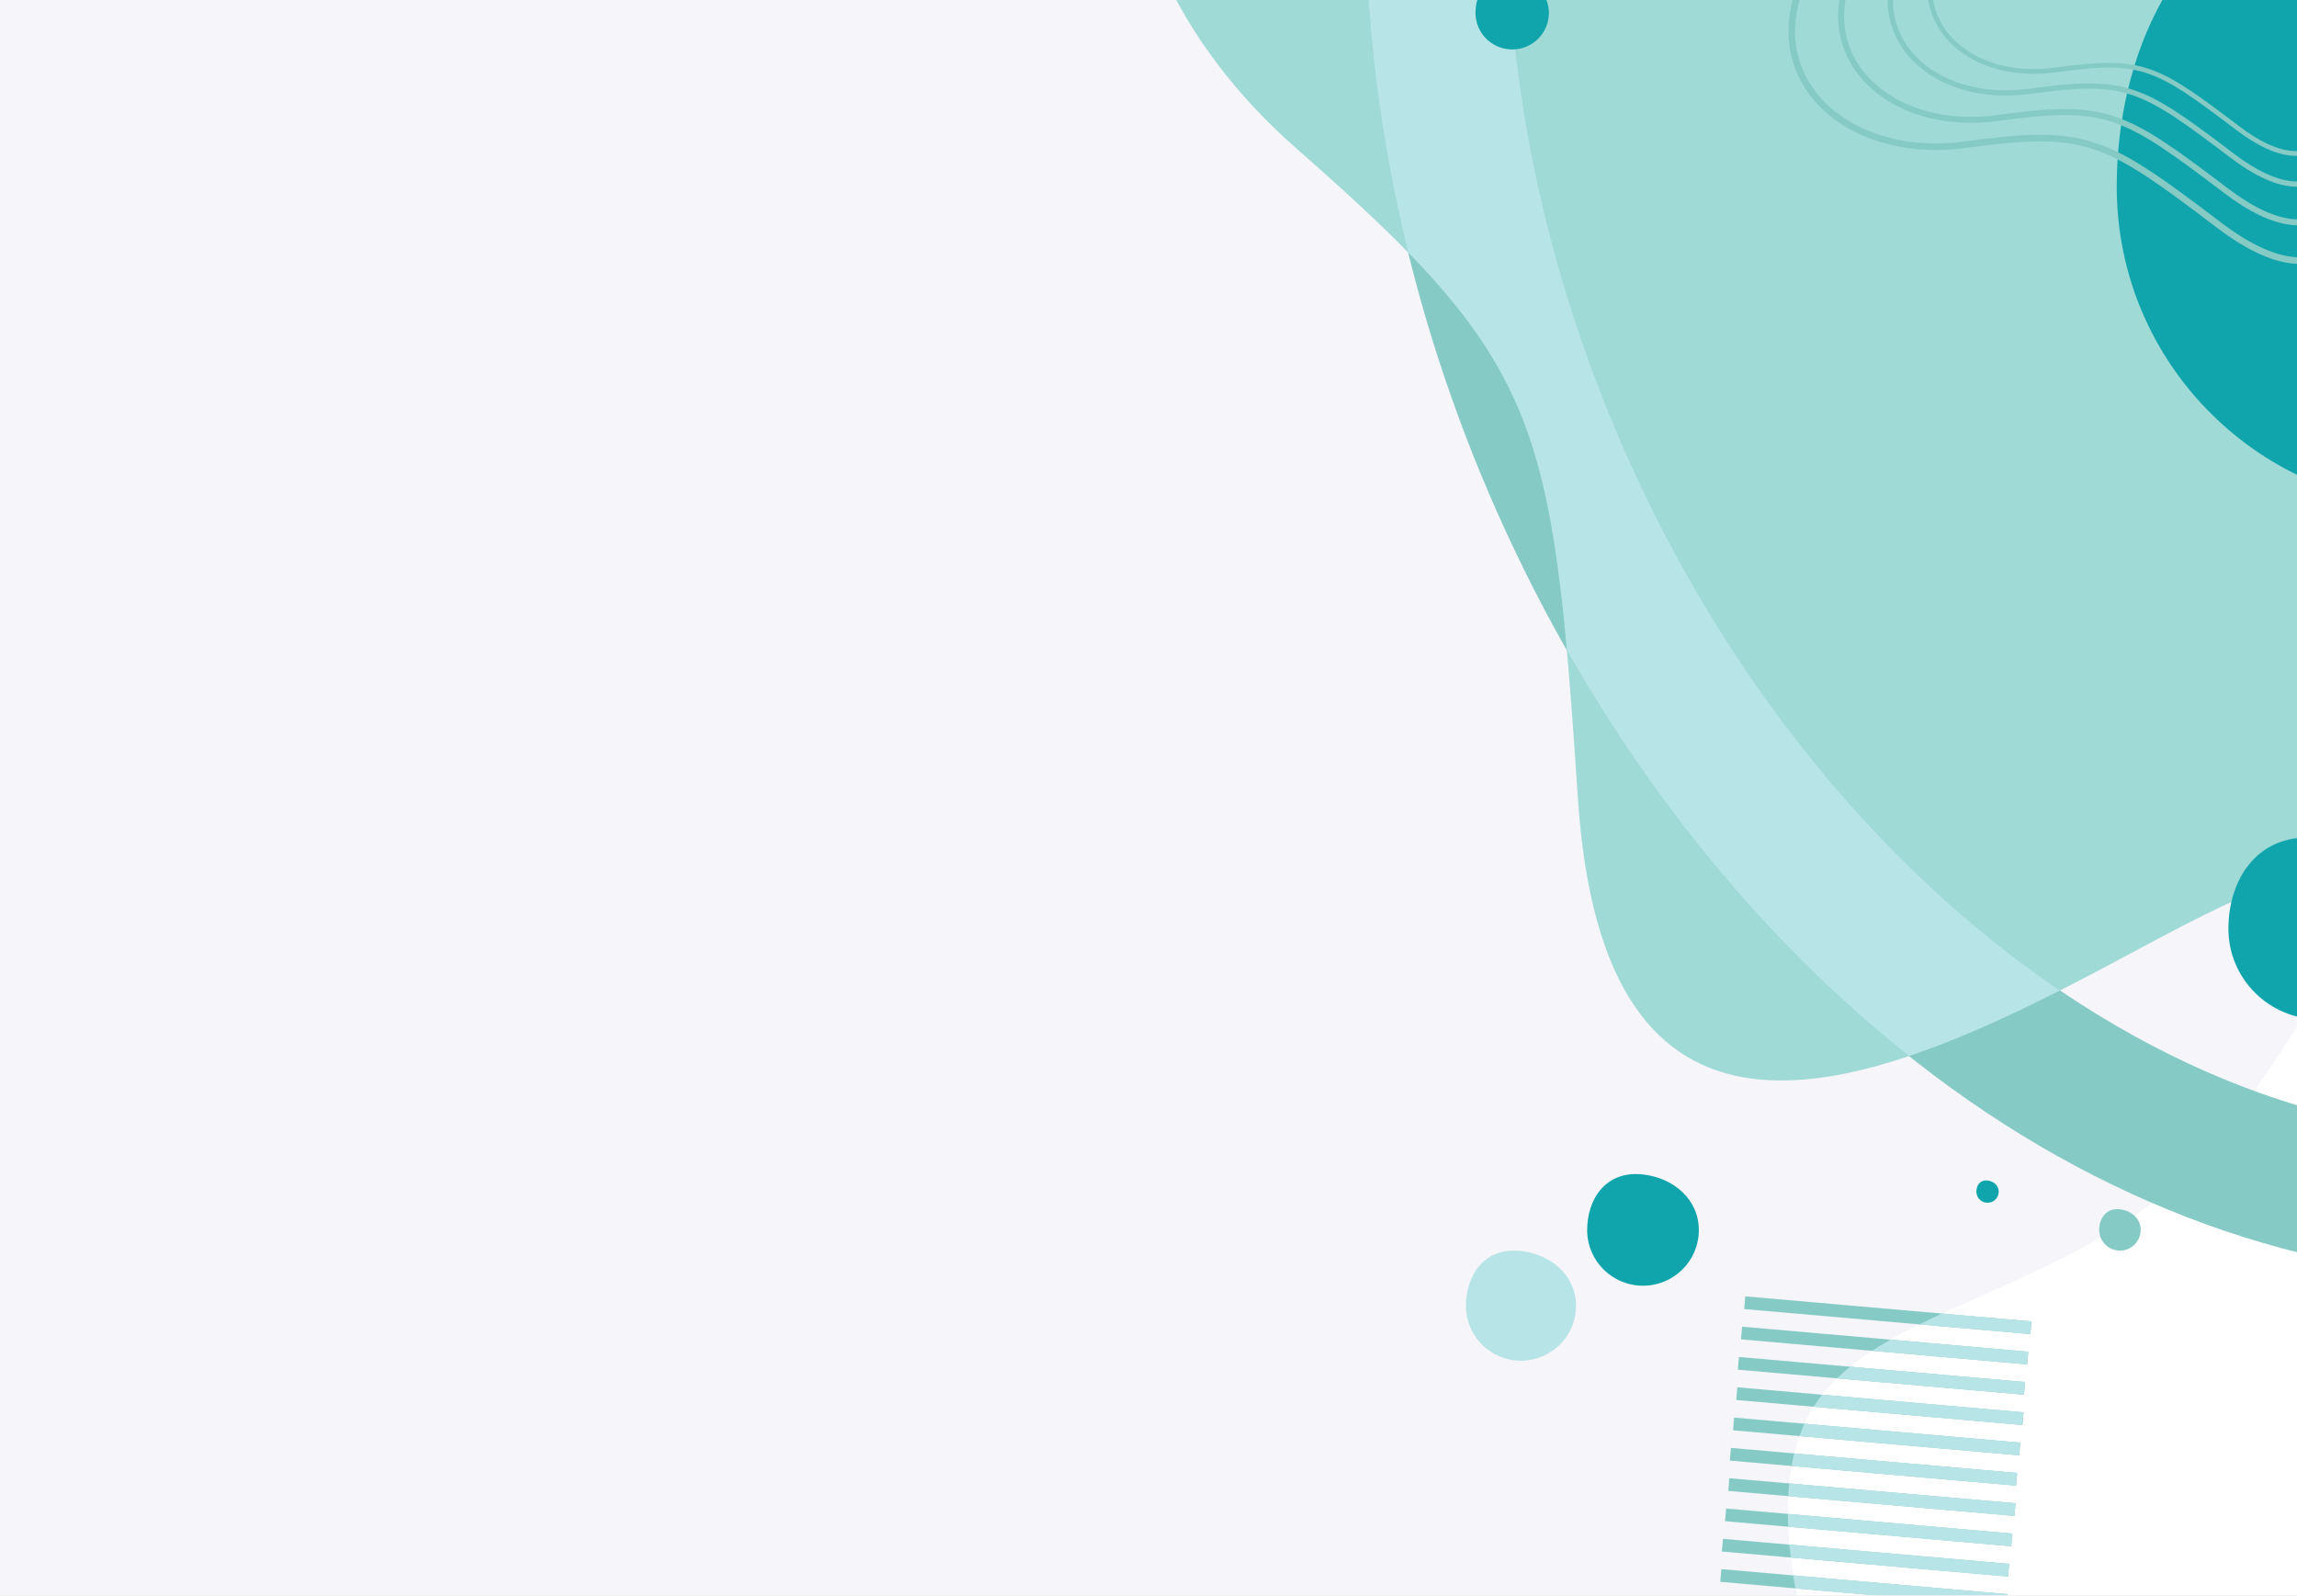
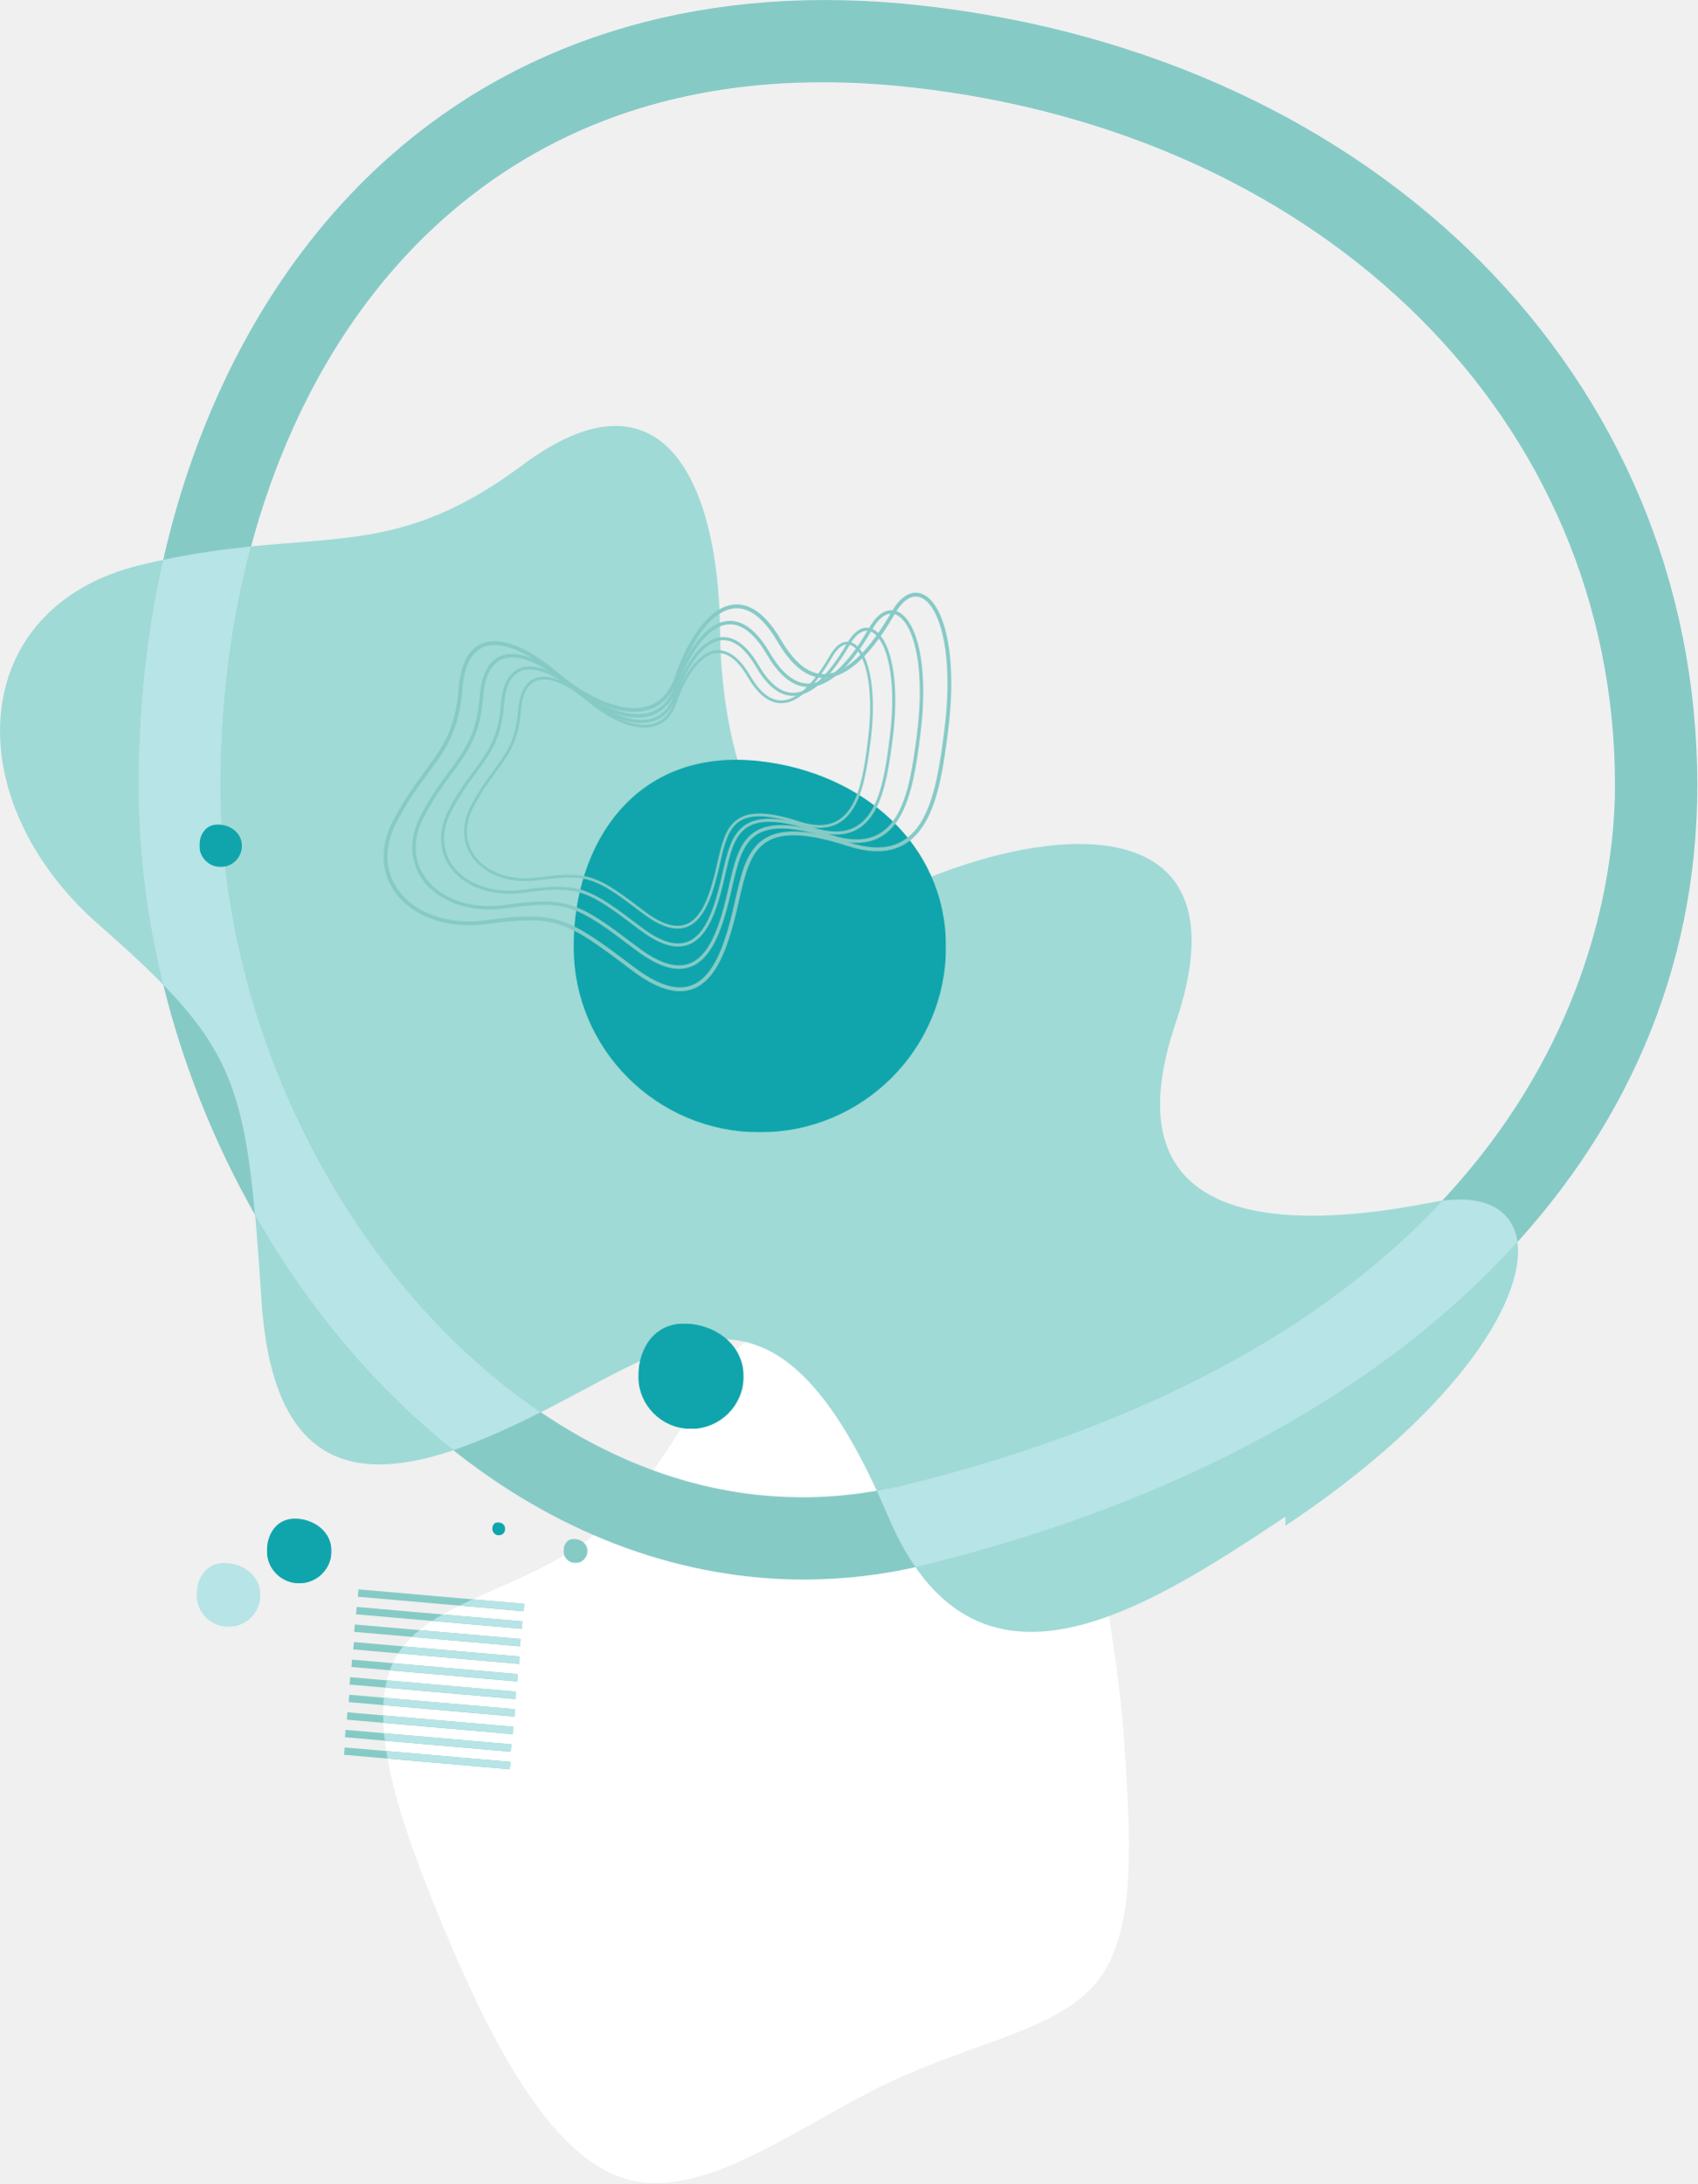
- <svg xmlns="http://www.w3.org/2000/svg" xmlns:xlink="http://www.w3.org/1999/xlink" height="1000" viewBox="0 0 1440 1000" width="1440">
-   <defs>
-     <path id="a" d="m0 0h1440v1000h-1440z" />
-     <mask id="b" fill="#fff">
-       <use fill="#fff" fill-rule="evenodd" xlink:href="#a" />
-     </mask>
-   </defs>
-   <g fill="none" fill-rule="evenodd">
-     <use fill="#f5f5fa" xlink:href="#a" />
-     <g mask="url(#b)">
-       <g transform="matrix(-.6427876 -.7660444 .7660444 -.6427876 1472.256 1593.295)">
-         <path d="m722.168 464.883c-1.22-28.431 2.824-56.092 8.855-82.689 15.756-69.55 45.102-131.779 29.627-181.232-21.389-68.359-128.405-112.592-253.294-151.685-124.834-39.367-267.488-73.875-340.332-25.85-73.037 48.151-76.223 178.555-102.924 282.599-26.66 103.755-76.696 181.306-61.173 248.867 15.66 67.716 96.831 125.716 189.544 193.588 10.081 7.365 209.419 146.435 312.377 154.568 115.336 9.258 241.753-49.97 268.365-136.209 26.557-85.95-46.63-199.178-51.044-301.957" fill="#fff" />
-         <path d="m835.391 206.472 5.649 5.646-127.347 127.354h-.005l-5.649-5.651zm-13.269-13.745 5.649 5.649-127.351 127.351-5.649-5.651zm-13.269-13.745 5.649 5.649-127.351 127.351-5.649-5.651zm-13.912-12.979 5.649 5.649-127.351 127.351-5.649-5.651zm-13.269-13.745 5.649 5.649-127.351 127.351-5.649-5.651zm-13.269-13.745 5.649 5.649-127.351 127.351-5.649-5.651zm-13.912-12.979 5.649 5.649-127.351 127.351-5.649-5.651zm-13.269-13.745 5.649 5.649-127.351 127.351-5.649-5.649zm-13.269-13.745 5.649 5.649-127.351 127.351-5.649-5.649zm-13.912-12.979 5.649 5.651-127.351 127.349-5.649-5.649z" fill="#86cac6" />
-         <path d="m757.46 284.401c-1.219 5.013-2.542 10.094-3.938 15.241l-39.828 39.83h-.005l-5.649-5.651zm6.329-33.342c-.53 4.379-1.216 8.824-2.033 13.332l-61.337 61.336-5.649-5.651zm.932-27.945c.257 3.617.345 7.29.282 11.017l-77.854 77.852-5.649-5.651zm-4.236-22.657.164.504c.868 2.774 1.595 5.588 2.191 8.441l-89.603 89.601-5.649-5.651zm-8.367-18.643c1.419 2.43 2.723 4.891 3.909 7.387l-96.058 96.057-5.649-5.651zm-11.19-15.826c1.743 2.088 3.397 4.201 4.961 6.34l-99.189 99.184-5.649-5.651zm-13.12-13.774c1.977 1.841 3.884 3.702 5.717 5.584l-100.738 100.735-5.649-5.651zm-14.668-12.342c2.157 1.652 4.255 3.319 6.293 5.004l-99.914 99.911-5.649-5.649zm-15.835-11.178c2.298 1.502 4.548 3.019 6.747 4.549l-97.802 97.799-5.649-5.649zm-16.693-10.201c2.414 1.383 4.786 2.779 7.115 4.186l-95.389 95.384-5.649-5.649z" fill="#b7e4e6" />
-       </g>
-     </g>
-     <g mask="url(#b)">
-       <g transform="translate(576.5284 -907)">
-         <path d="m166.545 1366.338c-11.848-185.641-21.91-401.539 215.365-372.338 297.432 36.609 277.426-91.252 284.726-255.525 7.3-164.264 40.161-321.217 255.525-215.365 215.365 105.862 248.215 116.812 441.68 51.101 193.474-65.701 368.688 47.461 313.927 233.625-54.741 186.164-135.053 226.315-113.153 412.489 21.9 186.164-120.463 175.214-262.826 94.902-142.363-80.302-321.227-105.852-343.127 58.411-21.9 164.264-113.162 335.827-270.126 156.963-156.963-178.864-255.516-7.3-306.627 142.363-51.111 149.663-202.124 31.501-224.025-311.627" fill="#9fdad6" transform="matrix(-.5 -.8660254 .8660254 -.5 420.7747 2468.254)" />
-         <path d="m1020.091 89c-162.9 0-301.084 49.861-411.809 148.847-152.387 136.198-239.81 359.201-239.81 611.818 0 248.64 122.099 504.733 311.024 652.434 93.549 73.134 244.61 150.496 432.765 103.609 710.027-176.904 765.211-623.41 765.211-756.043 0-394.083-312.296-704.534-759.461-755.004-33.547-3.78-66.217-5.662-97.919-5.662m-20.348 1620c-130.538 0-260.127-46.537-375.042-136.421-209.71-163.974-345.229-447.678-345.229-722.796 0-278.022 98.217-525.3 269.497-678.428 149.816-133.947 350.049-191.204 578.966-165.264 493.738 55.698 838.537 402.647 838.537 843.693 0 397.717-311.314 712.739-832.768 842.689-44.397 11.061-89.241 16.528-133.96 16.528" fill="#86cac6" />
-         <path d="m1771.902 1343.757-1.234 1.376c-143.251 157.605-360.594 278.465-636.965 347.339-4.432 1.104-8.868 2.152-13.308 3.145l-.004.015c-10.685-15.386-20.635-33.651-29.741-55.122-4.091-9.645-8.161-18.853-12.215-27.64l.001.028c11.136-1.958 22.412-4.345 33.826-7.189 285.8-71.207 465.501-186.096 578.211-306.614l-.009-.018c48.741-6.42 76.855 11.223 81.44 44.681zm-1403.431-494.092c0 248.64 122.099 504.733 311.024 652.434 11.016 8.612 22.83 17.283 35.408 25.803-31.935 16.212-63.993 30.845-94.68 41.147l4.477 3.53c-87.332-68.285-161.798-157.335-218.967-257.881l.009-.014c-11.218-124.545-28.689-176.819-99.518-249.448l-.01-.001c-17.462-70.872-26.743-143.456-26.743-215.452 0-84.802 9.138-166.743 26.699-244.025l.014-.002c35.35-7.447 66.587-11.623 95.173-14.513-21.578 80.536-32.887 167.564-32.887 258.423z" fill="#b7e4e6" />
-       </g>
-     </g>
-     <path d="m948-14.832c12.623 1.419 23 10.26 23 22.916 0 12.655-10.298 22.915-23 22.915-12.702 0-23-10.26-23-22.915 0-12.656 7.551-24.653 23-22.916" fill="#10a5ac" mask="url(#b)" />
-     <path d="m1246 740.051c3.842.432 7 3.123 7 6.975 0 3.852-3.134 6.974-7 6.974-3.866 0-7-3.123-7-6.974 0-3.852 2.298-7.503 7-6.975" fill="#10a5ac" mask="url(#b)" />
-     <path d="m953.5 784.252c18.934 2.128 34.5 15.39 34.5 34.375 0 18.983-15.446 34.373-34.5 34.373-19.053 0-34.5-15.39-34.5-34.373 0-18.985 11.326-36.979 34.5-34.375" fill="#b7e4e6" mask="url(#b)" />
-     <path d="m1528.498-83.528c110.586 12.428 201.502 89.888 201.502 200.768 0 110.872-90.216 200.759-201.502 200.759-111.282 0-201.498-89.888-201.498-200.759 0-110.881 66.151-215.978 201.498-200.768" fill="#10a5ac" mask="url(#b)" />
-     <g mask="url(#b)" stroke="#86cac6">
-       <g transform="matrix(-.9816272 -.190809 .190809 -.9816272 1668.991 208.3584)">
-         <path d="m1.86 329.57c-4.448-69.709-8.22-150.778 80.85-139.814 111.663 13.748 104.147-34.268 106.889-95.948 2.741-61.68 15.073-120.623 95.923-80.871 80.85 39.748 93.186 43.861 165.816 19.191 72.625-24.675 138.402 17.819 117.845 87.722-20.556 69.907-50.703 84.989-42.479 154.891 8.224 69.902-45.225 65.794-98.669 35.639-53.44-30.159-120.587-39.752-128.811 21.933-8.22 61.68-42.479 126.103-101.401 58.938-58.927-67.165-95.928-2.738-115.113 53.454-19.186 56.201-72.625 13.711-80.85-115.134z" stroke-width="4.145" />
-         <path d="m30.325 320.063c-4.002-62.743-7.396-135.701 72.763-125.831 100.495 12.372 93.734-30.84 96.199-86.355 2.47-55.515 13.569-108.56 86.333-72.787 72.763 35.777 83.862 39.481 149.229 17.272 65.367-22.204 124.566 16.039 106.065 78.957-18.5 62.913-45.629 76.486-38.233 139.395 7.401 62.918-40.699 59.219-88.793 32.078-48.1-27.136-108.536-35.772-115.932 19.738-7.406 55.515-38.238 113.496-91.268 53.044-53.035-60.443-86.333-2.466-103.6 48.112-17.267 50.583-65.367 12.34-72.763-103.623z" stroke-width="3.731" />
-         <path d="m58.791 310.555c-3.56-55.768-6.582-120.623 64.682-111.854 89.322 11.001 83.315-27.412 85.505-76.753 2.194-49.35 12.061-96.5 76.742-64.703 64.677 31.802 74.548 35.091 132.652 15.353 58.099-19.738 110.72 14.258 94.276 70.183-16.444 55.92-40.561 67.988-33.987 123.913 6.582 55.925-36.172 52.63-78.927 28.508-42.759-24.123-96.475-31.797-103.053 17.548s-33.983 100.881-81.126 47.151c-47.138-53.73-76.737-2.195-92.082 42.77-15.349 44.956-58.104 10.959-64.682-92.116z" stroke-width="3.317" />
-         <path d="m81.56 302.948c-3.201-50.187-5.92-108.56 58.21-100.664 80.399 9.897 74.99-24.67 76.963-69.083 1.969-44.413 10.851-86.848 69.061-58.23 58.219 28.623 67.092 31.581 119.386 13.817 52.294-17.76 99.653 12.832 84.856 63.167-14.802 50.33-36.508 61.183-30.588 111.518 5.915 50.33-32.562 47.371-71.038 25.66-38.477-21.712-86.825-28.623-92.745 15.795-5.92 44.408-30.588 90.791-73.012 42.435-42.428-48.356-69.07-1.974-82.883 38.492-13.813 40.456-52.29 9.864-58.21-82.905z" stroke-width="2.985" />
-       </g>
-     </g>
-     <path d="m1453.999 525.417c31.282 3.516 57.001 25.427 57.001 56.793 0 31.363-25.52 56.79-57.001 56.79-31.479 0-56.999-25.427-56.999-56.79 0-31.366 18.713-61.095 56.999-56.793" fill="#10a5ac" mask="url(#b)" />
-     <path d="m1329 758.095c7.135.802 13 5.799 13 12.953 0 7.153-5.82 12.952-13 12.952-7.179 0-13-5.799-13-12.952 0-7.154 4.268-13.934 13-12.953" fill="#86cac6" mask="url(#b)" />
-     <path d="m1030 736.256c19.208 2.159 35 15.613 35 34.873 0 19.258-15.67 34.871-35 34.871-19.329 0-35-15.613-35-34.871 0-19.26 11.49-37.515 35-34.873" fill="#10a5ac" mask="url(#b)" />
+ <svg xmlns="http://www.w3.org/2000/svg" enable-background="new 0 0 1836.8 2362" viewBox="0 0 1836.8 2362">
+   <mask id="a" height="14" maskUnits="userSpaceOnUse" width="14" x="532.8" y="1647">
+     <path clip-rule="evenodd" d="m-706.2 907h1440v1000h-1440z" fill="#fff" fill-rule="evenodd" />
+   </mask>
+   <mask id="b" height="69" maskUnits="userSpaceOnUse" width="69" x="212.8" y="1691">
+     <path clip-rule="evenodd" d="m-706.2 907h1440v1000h-1440z" fill="#fff" fill-rule="evenodd" />
+   </mask>
+   <mask id="c" height="26" maskUnits="userSpaceOnUse" width="26" x="609.8" y="1665">
+     <path clip-rule="evenodd" d="m-706.2 907h1440v1000h-1440z" fill="#fff" fill-rule="evenodd" />
+   </mask>
+   <mask id="d" height="70" maskUnits="userSpaceOnUse" width="70" x="288.8" y="1643">
+     <path clip-rule="evenodd" d="m-706.2 907h1440v1000h-1440z" fill="#fff" fill-rule="evenodd" />
+   </mask>
+   <mask id="e" height="46" maskUnits="userSpaceOnUse" width="46" x="215.8" y="892">
+     <path clip-rule="evenodd" d="m-438 408.3h946.3v657.2h-946.3z" fill="#fff" fill-rule="evenodd" />
+   </mask>
+   <mask id="f" height="114" maskUnits="userSpaceOnUse" width="114" x="690.8" y="1432">
+     <path clip-rule="evenodd" d="m-929.5 233.4h2345.1v1628.5h-2345.1z" fill="#fff" fill-rule="evenodd" />
+   </mask>
+   <mask id="g" height="403" maskUnits="userSpaceOnUse" width="403" x="620.8" y="822">
+     <path clip-rule="evenodd" d="m-5107.5-3415.2h8290.3v5757.1h-8290.3z" fill="#fff" fill-rule="evenodd" />
+   </mask>
+   <g clip-rule="evenodd" fill-rule="evenodd">
+     <path d="m658 1648.3c-21 19.2-44.8 33.9-69 46.4-63.4 32.6-129.9 50.2-157.9 93.8-38.6 60.3-3.7 170.7 46.6 291.5 50.1 120.9 115.3 252.4 199 277.3 83.8 25 185.8-56.4 282.6-102.8 96.6-46.3 188.2-57.8 230-113.1 41.8-55.5 34.1-155 26.5-269.6-.8-12.5-22.4-254.6-82.4-338.6-67-94.3-193.7-153.1-276.8-118-83 34.8-122.7 163.6-198.6 233.1" fill="#fff" />
+     <path d="m387.3 1727.6.7-8 179.4 15.7-.7 8zm-2 19 .7-8 179.4 15.7-.7 8zm-2 19 .7-8 179.4 15.7-.7 8zm-1 19 .7-8 179.4 15.7-.7 8zm-2 19 .7-8 179.4 15.7-.7 8zm-2 19 .7-8 179.4 15.7-.7 8zm-1 19 .7-8 179.4 15.7-.7 8zm-2 19 .7-8 179.4 15.7-.7 8zm-2 19 .7-8 179.4 15.7-.7 8zm-1 19 .7-8 179.4 15.7-.7 8z" fill="#86cac6" />
+     <path d="m497.1 1737.2c4.6-2.3 9.4-4.5 14.2-6.8l56.1 4.9-.7 8zm-29.6 16.6c3.7-2.4 7.5-4.7 11.5-7l86.4 7.6-.7 8zm-22 17.3c2.6-2.5 5.4-5 8.3-7.3l109.7 9.6-.7 8zm-14.7 17.8.3-.4c1.6-2.4 3.3-4.8 5.1-7.1l126.2 11-.7 8zm-8.9 18.4c.9-2.6 2-5.2 3.1-7.7l135.3 11.8-.7 8zm-4.9 18.7c.5-2.7 1-5.3 1.7-7.9l139.7 12.2-.7 8zm-2.1 18.9c.1-2.7.3-5.4.6-8l141.9 12.4-.7 8zm0 19.2c-.1-2.7-.2-5.4-.2-8l140.8 12.3-.7 8zm1.6 19.3c-.3-2.7-.6-5.4-.9-8.1l137.8 12.1-.7 8zm2.9 19.3c-.5-2.7-.9-5.5-1.4-8.1l134.4 11.8-.7 8z" fill="#b7e4e6" />
+     <path d="m1391.2 1640.9c-154.8 103.1-336.8 219.7-430.1-.3-117-275.9-217.7-194.6-363.7-118.8-145.9 75.8-298.3 125.8-314.3-113.6s-22.9-273.4-176.6-408.1c-153.6-134.8-143.2-343.1 45.4-388.8s263.5 3.8 413.8-108.3c150.3-112 212 16.7 213.6 180.2 1.6 163.4 68.9 331.1 222.1 268s347.4-69.9 271 155.5c-76.4 225.3 121.5 224.9 276.6 194.3s128.3 159.3-157.9 349.8" fill="#9fdad6" />
+     <path d="m890.5 89c-162.9 0-301.1 49.9-411.8 148.8-152.4 136.2-239.9 359.2-239.9 611.9 0 248.6 122.1 504.7 311 652.4 93.5 73.1 244.6 150.5 432.8 103.6 710-176.9 765.2-623.4 765.2-756 0-394.1-312.3-704.5-759.5-755-33.5-3.8-66.1-5.7-97.8-5.7m-20.4 1620c-130.5 0-260.1-46.5-375-136.4-209.7-164-345.2-447.7-345.2-722.8 0-278 98.2-525.3 269.5-678.4 149.8-133.9 350-191.2 579-165.3 493.7 55.7 838.5 402.6 838.5 843.7 0 397.7-311.3 712.7-832.8 842.7-44.4 11-89.3 16.5-134 16.5" fill="#86cac6" />
+     <path d="m1642.3 1343.8-1.2 1.4c-143.3 157.6-360.6 278.5-637 347.3-4.4 1.1-8.9 2.2-13.3 3.1-10.7-15.4-20.6-33.7-29.7-55.1-4.1-9.6-8.2-18.9-12.2-27.6 11.1-2 22.4-4.3 33.8-7.2 285.8-71.2 465.5-186.1 578.2-306.6 48.7-6.4 76.8 11.2 81.4 44.7zm-1403.5-494.1c0 248.6 122.1 504.7 311 652.4 11 8.6 22.8 17.3 35.4 25.8-31.9 16.2-64 30.8-94.7 41.1l4.5 3.5c-87.3-68.3-161.8-157.3-219-257.9-11.2-124.5-28.7-176.8-99.5-249.4-17.5-70.9-26.7-143.5-26.7-215.5 0-84.8 9.1-166.7 26.7-244 35.3-7.4 66.6-11.6 95.2-14.5-21.5 80.6-32.9 167.6-32.9 258.5z" fill="#b7e4e6" />
+     <path d="m539.8 1647.1c3.8.4 7 3.1 7 7s-3.1 7-7 7-7-3.1-7-7 2.3-7.6 7-7" fill="#10a5ac" mask="url(#a)" />
+     <path d="m247.3 1691.3c18.9 2.1 34.5 15.4 34.5 34.4s-15.4 34.4-34.5 34.4-34.5-15.4-34.5-34.4c0-19.1 11.4-37.1 34.5-34.4" fill="#b7e4e6" mask="url(#b)" />
+     <path d="m622.8 1665.1c7.1.8 13 5.8 13 13s-5.8 13-13 13-13-5.8-13-13 4.3-14 13-13" fill="#86cac6" mask="url(#c)" />
+     <path d="m323.8 1643.3c19.2 2.2 35 15.6 35 34.9s-15.7 34.9-35 34.9-35-15.6-35-34.9 11.5-37.6 35-34.9" fill="#10a5ac" mask="url(#d)" />
+     <path d="m238.8 892.2c12.6 1.4 23 10.3 23 22.9 0 12.7-10.3 22.9-23 22.9s-23-10.3-23-22.9c0-12.7 7.6-24.7 23-22.9" fill="#10a5ac" mask="url(#e)" />
+     <path d="m747.8 1432.4c31.3 3.5 57 25.4 57 56.8s-25.5 56.8-57 56.8-57-25.4-57-56.8 18.8-61.1 57-56.8" fill="#10a5ac" mask="url(#f)" />
+     <path d="m822.3 823.5c110.6 12.4 201.5 89.9 201.5 200.8s-90.2 200.8-201.5 200.8-201.5-89.9-201.5-200.8 66.2-216 201.5-200.8" fill="#10a5ac" mask="url(#g)" />
  </g>
+   <path d="m1023.9 791.5c-8.9 69.3-20.7 149.6-106 121.8-107-34.8-108.8 13.8-123.2 73.8s-37.8 115.5-109.6 61.1-83.1-60.8-159.1-50.5c-76 10.4-132.5-43.9-98.9-108.6 33.5-64.7 66-73.8 71.3-143.9 5.3-70.2 56.9-56 103.7-16.2 46.7 39.8 110.8 62 130.6 3s65.8-115.7 110.8-38.5 93.6 21 123.2-30.5c29.4-51.5 73.7.4 57.2 128.5z" fill="none" stroke="#86cac6" stroke-width="4.145" />
+   <path d="m994.1 795.4c-8 62.4-18.6 134.6-95.4 109.6-96.3-31.3-97.9 12.4-110.9 66.4s-34 104-98.6 55-74.8-54.8-143.2-45.4c-68.4 9.3-119.2-39.5-89.1-97.7 30.2-58.2 59.4-66.4 64.1-129.5 4.7-63.2 51.3-50.4 93.3-14.5 42 35.8 99.7 55.8 117.6 2.7s59.2-104.1 99.7-34.7c40.5 69.5 84.3 18.9 110.9-27.5s66.5.3 51.6 115.6z" fill="none" stroke="#86cac6" stroke-width="3.731" />
+   <path d="m964.4 799.3c-7.1 55.4-16.6 119.7-84.8 97.5-85.6-27.8-87 11-98.6 59s-30.3 92.4-87.7 48.9c-57.4-43.6-66.5-48.7-127.3-40.4s-106-35.1-79.2-86.9 52.8-59 57-115.2 45.6-44.8 82.9-12.9c37.4 31.8 88.6 49.6 104.5 2.4s52.6-92.5 88.6-30.8 74.9 16.8 98.6-24.4 59.2.4 46 102.8z" fill="none" stroke="#86cac6" stroke-width="3.317" />
+   <path d="m940.6 802.4c-6.4 49.9-14.9 107.7-76.3 87.7-77-25.1-78.3 9.9-88.7 53.1s-27.2 83.2-78.9 44-59.8-43.8-114.6-36.3c-54.7 7.5-95.4-31.6-71.2-78.2 24.1-46.6 47.5-53.1 51.3-103.6s41-40.3 74.6-11.6 79.8 44.7 94.1 2.2 47.3-83.3 79.8-27.7c32.4 55.6 67.4 15.1 88.7-22 21.1-37.2 53.1.2 41.2 92.4z" fill="none" stroke="#86cac6" stroke-width="2.985" />
</svg>
